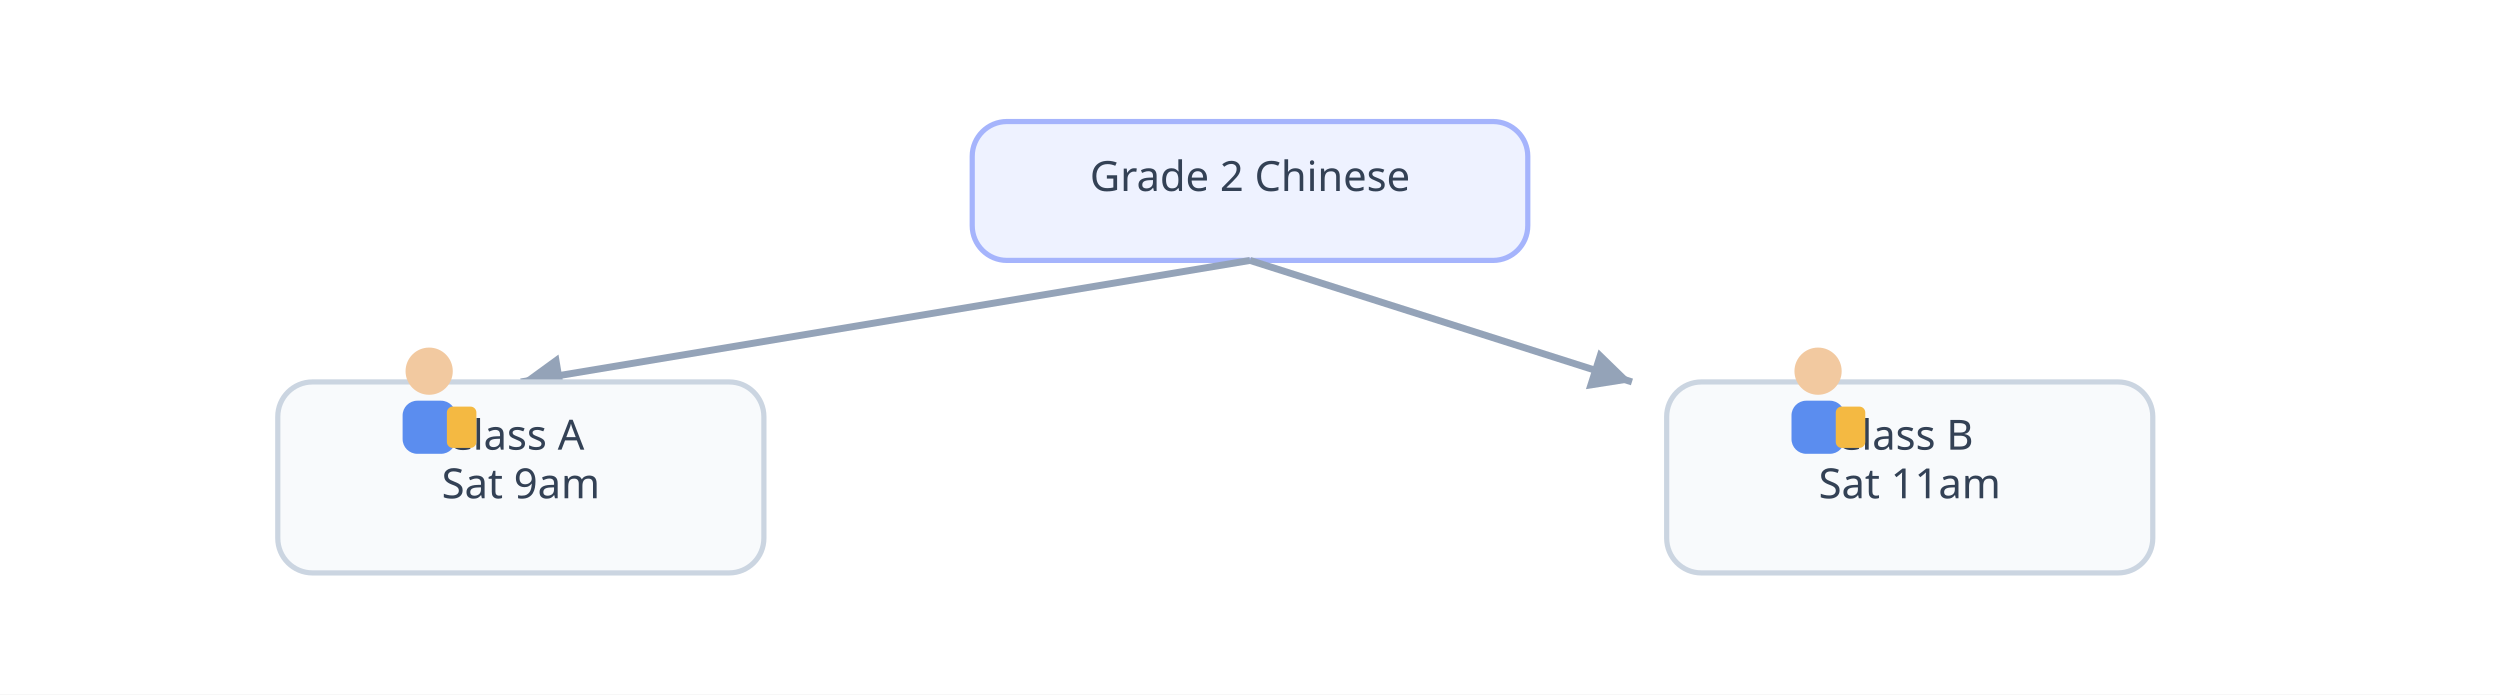
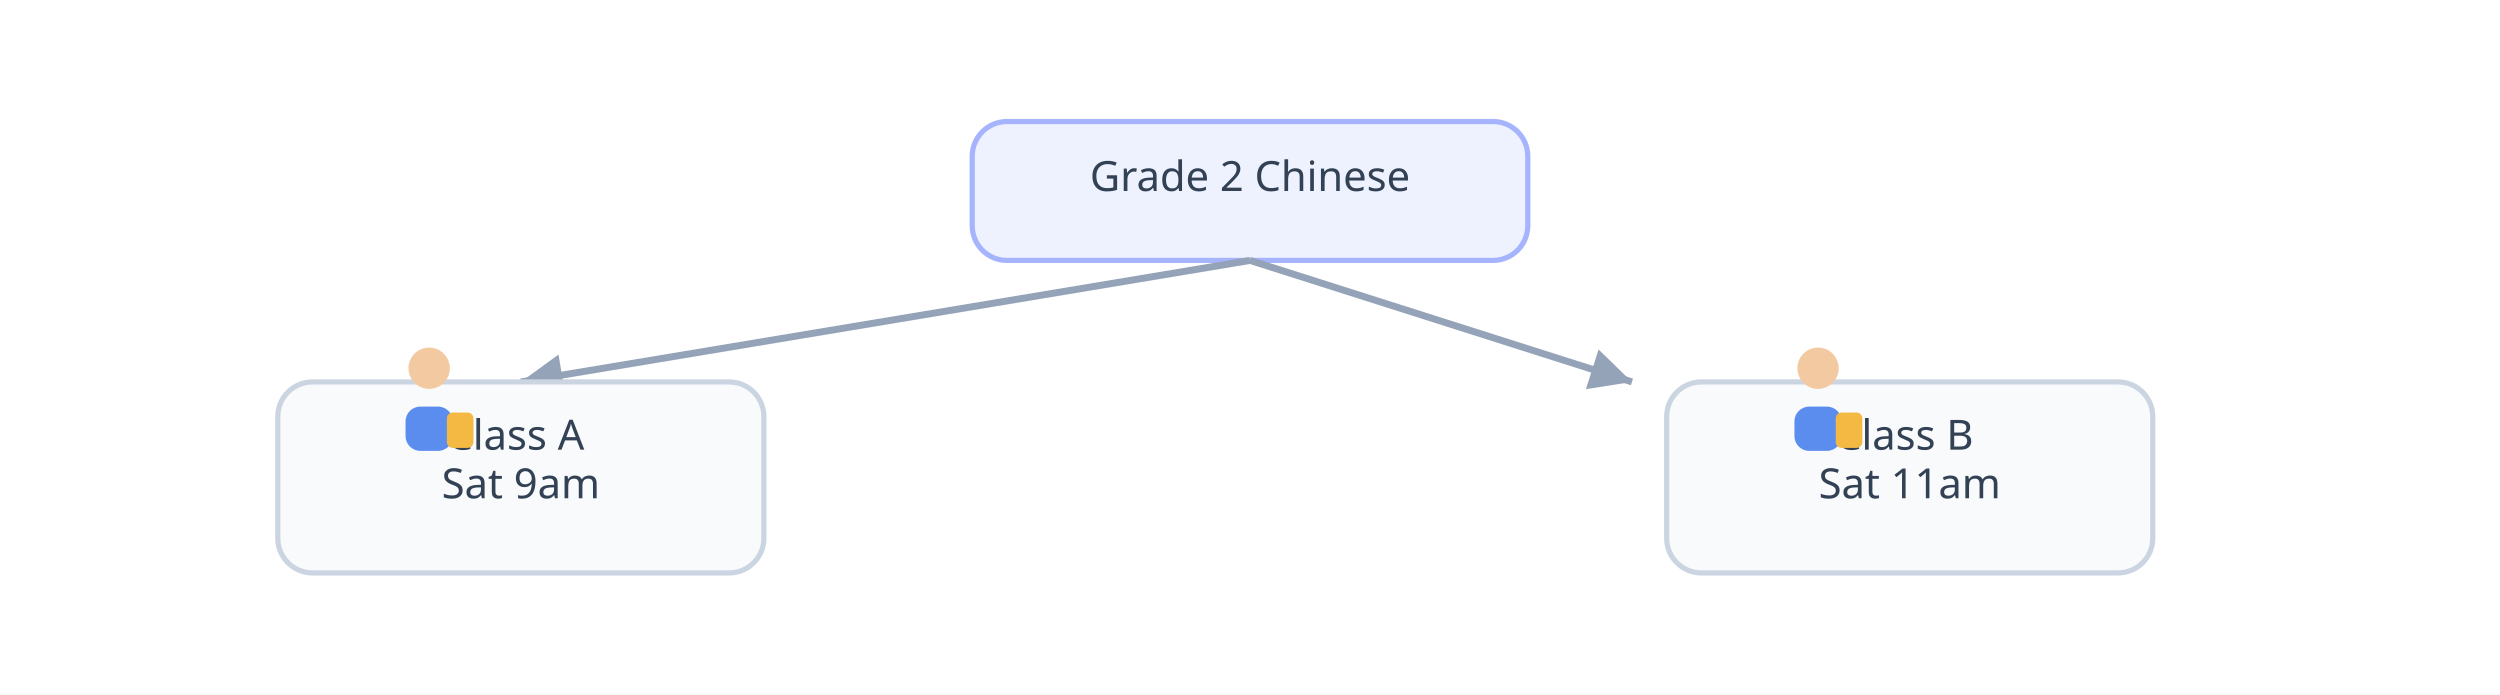
<svg xmlns="http://www.w3.org/2000/svg" viewBox="0 0 720 200" role="img" aria-label="Grade with multiple classes">
  <defs>
    <marker id="arr" markerWidth="8" markerHeight="8" refX="6" refY="3" orient="auto">
      <path d="M0,0 L6,3 L0,6 Z" fill="#94A3B8" />
    </marker>
  </defs>
  <rect width="720" height="200" fill="#FFFFFF" />
  <rect x="280" y="35" width="160" height="40" rx="10" fill="#EEF2FF" stroke="#A5B4FC" stroke-width="1.5" />
  <text text-anchor="middle" font-family="system-ui,sans-serif" font-size="12" fill="#334155" x="360.0" y="55.0">
    <tspan x="360.0" dy="0">Grade 2 Chinese</tspan>
  </text>
  <line x1="360" y1="75" x2="150" y2="110" stroke="#94A3B8" stroke-width="2" marker-end="url(#arr)" />
  <line x1="360" y1="75" x2="470" y2="110" stroke="#94A3B8" stroke-width="2" marker-end="url(#arr)" />
  <rect x="80" y="110" width="140" height="55" rx="10" fill="#F8FAFC" stroke="#CBD5E1" stroke-width="1.5" />
  <text text-anchor="middle" font-family="system-ui,sans-serif" font-size="12" fill="#334155" x="150.0" y="129.5">
    <tspan x="150.0" dy="0">Class A</tspan>
    <tspan x="150.0" dy="14">Sat 9am</tspan>
  </text>
  <rect x="480" y="110" width="140" height="55" rx="10" fill="#F8FAFC" stroke="#CBD5E1" stroke-width="1.5" />
  <text text-anchor="middle" font-family="system-ui,sans-serif" font-size="12" fill="#334155" x="550.0" y="129.5">
    <tspan x="550.0" dy="0">Class B</tspan>
    <tspan x="550.0" dy="14">Sat 11am</tspan>
  </text>
  <g transform="translate(110,95) scale(0.85)">
-     <rect x="7" y="24" width="18" height="18" rx="5" fill="#5B8DEF" />
-     <circle cx="16" cy="14" r="8" fill="#F2C9A0" />
-     <rect x="22" y="26" width="10" height="14" rx="2" fill="#F4B942" />
+     <rect x="8" y="26" width="16" height="15" rx="5" fill="#5B8DEF" />
+     <circle cx="16" cy="13" r="7" fill="#F2C9A0" />
+     <rect x="22" y="28" width="9" height="12" rx="2" fill="#F4B942" />
  </g>
  <g transform="translate(510,95) scale(0.85)">
-     <rect x="7" y="24" width="18" height="18" rx="5" fill="#5B8DEF" />
-     <circle cx="16" cy="14" r="8" fill="#F2C9A0" />
-     <rect x="22" y="26" width="10" height="14" rx="2" fill="#F4B942" />
+     <rect x="8" y="26" width="16" height="15" rx="5" fill="#5B8DEF" />
+     <circle cx="16" cy="13" r="7" fill="#F2C9A0" />
+     <rect x="22" y="28" width="9" height="12" rx="2" fill="#F4B942" />
  </g>
</svg>
